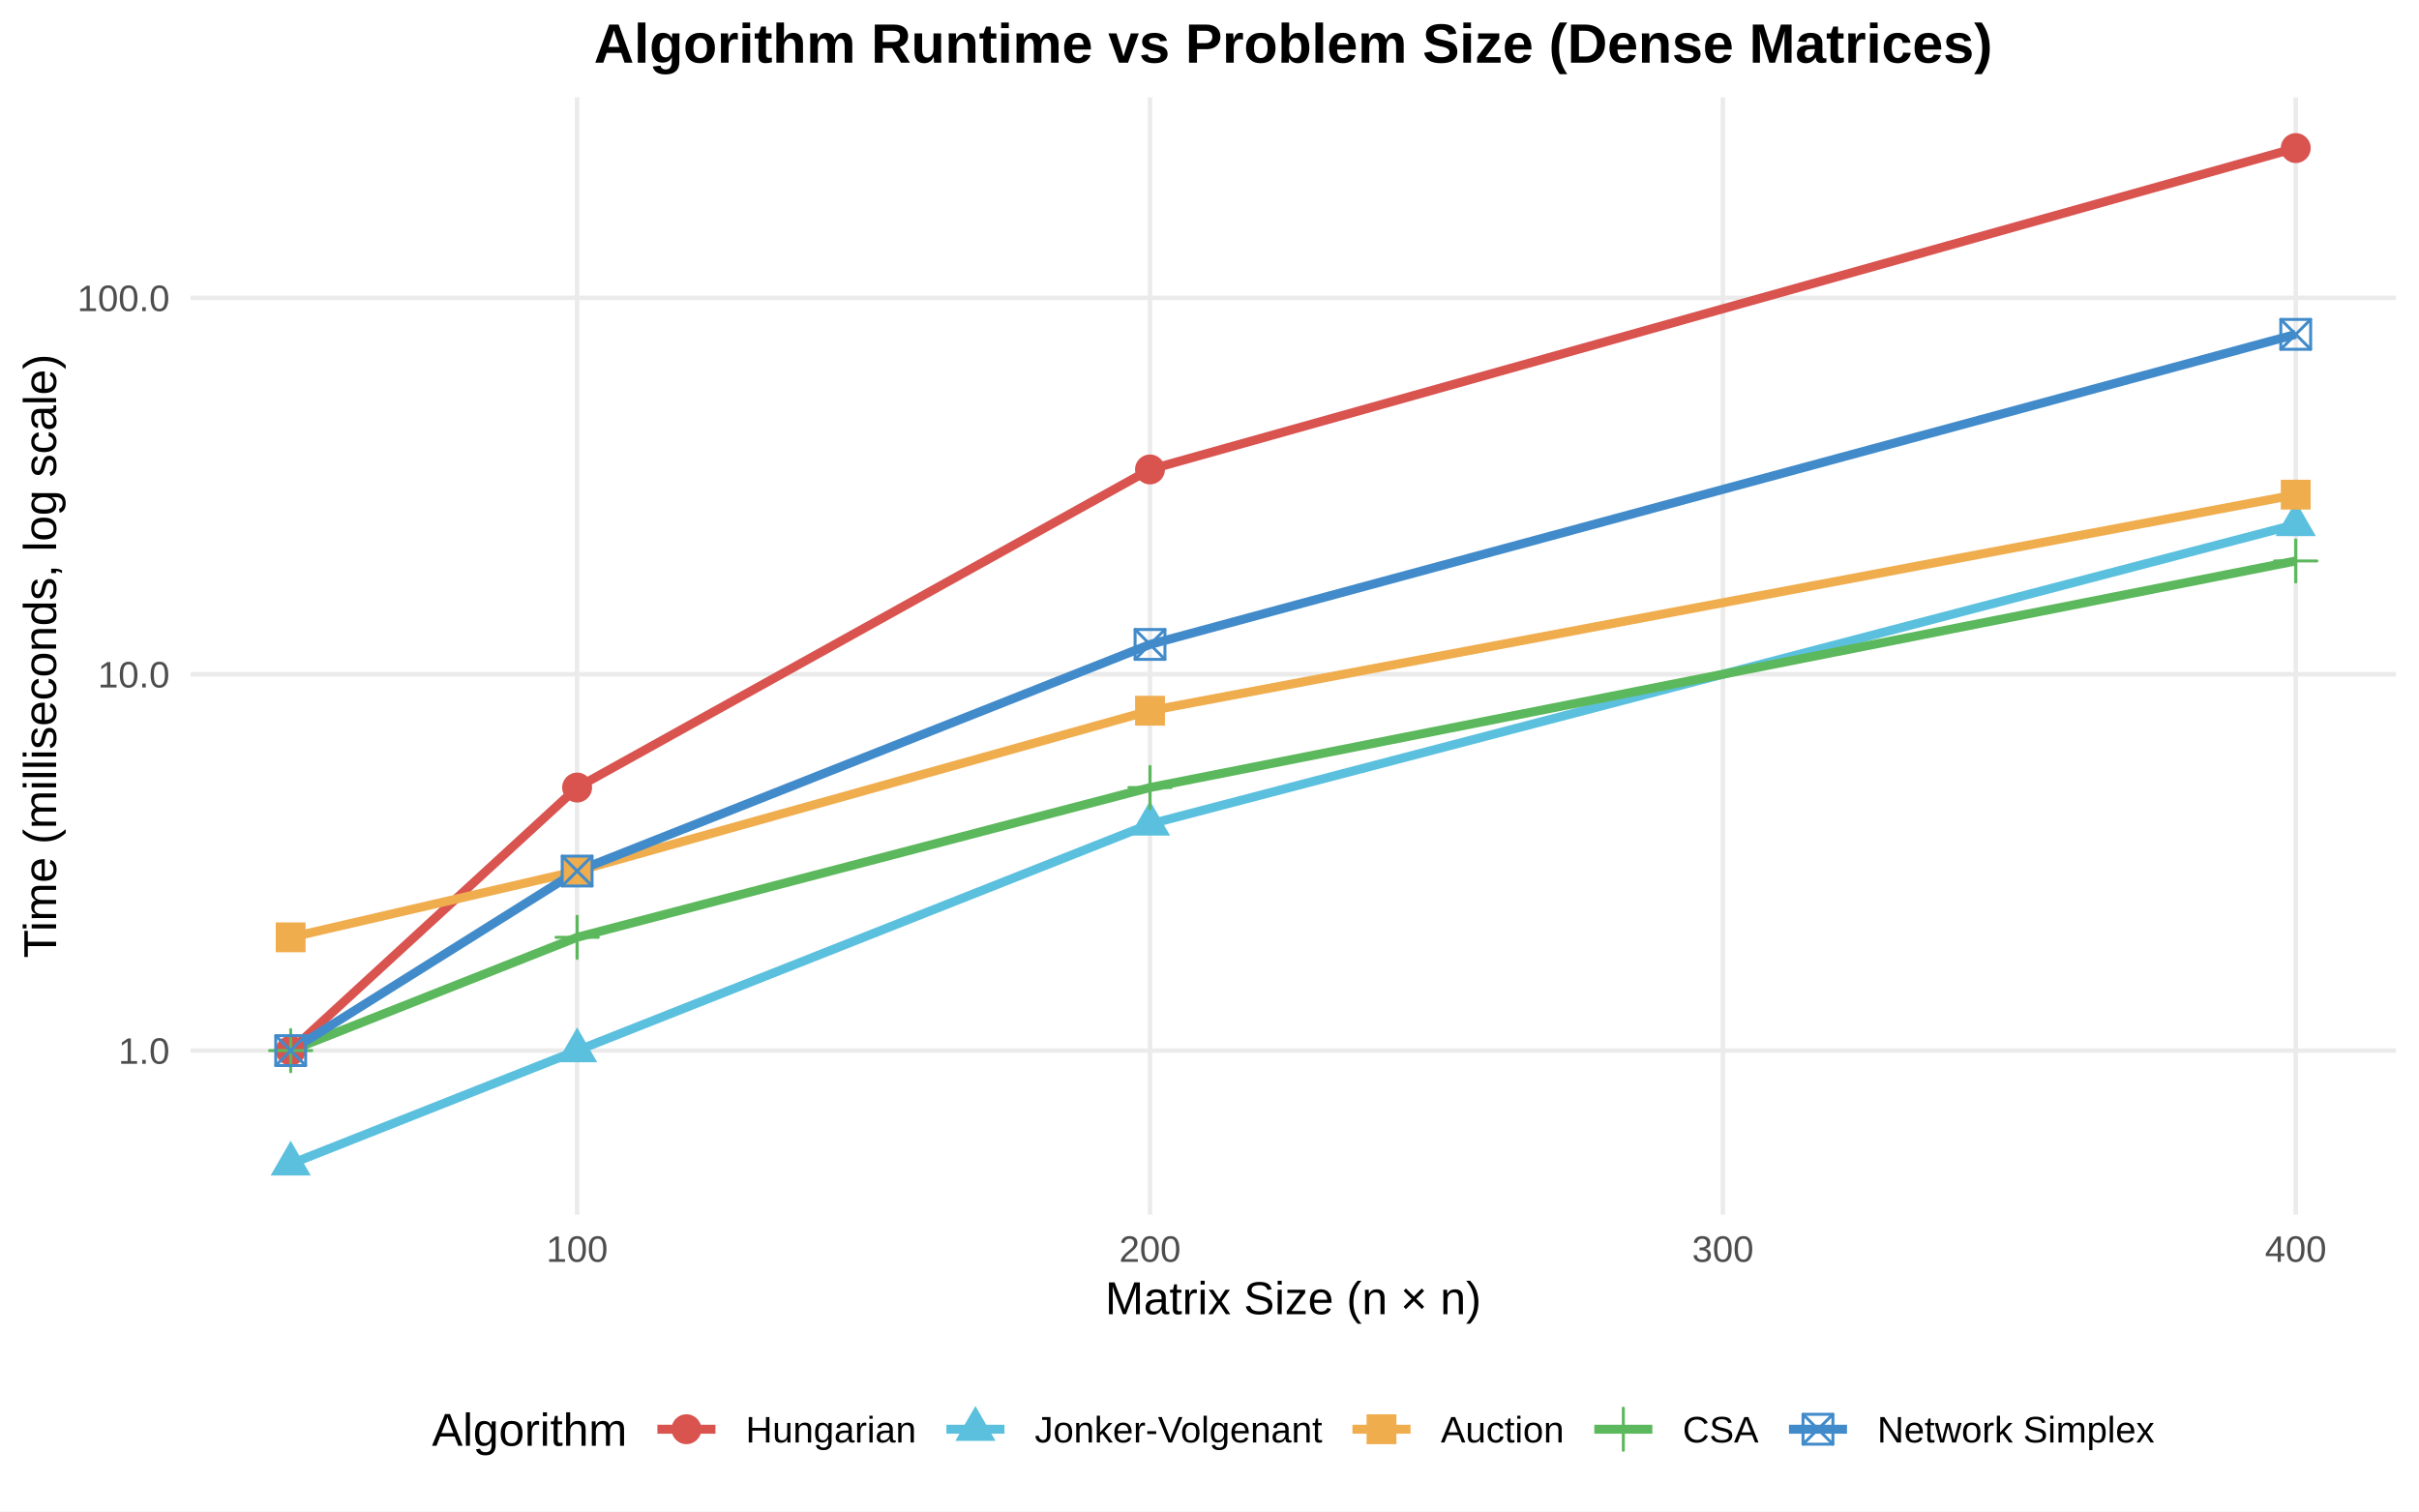
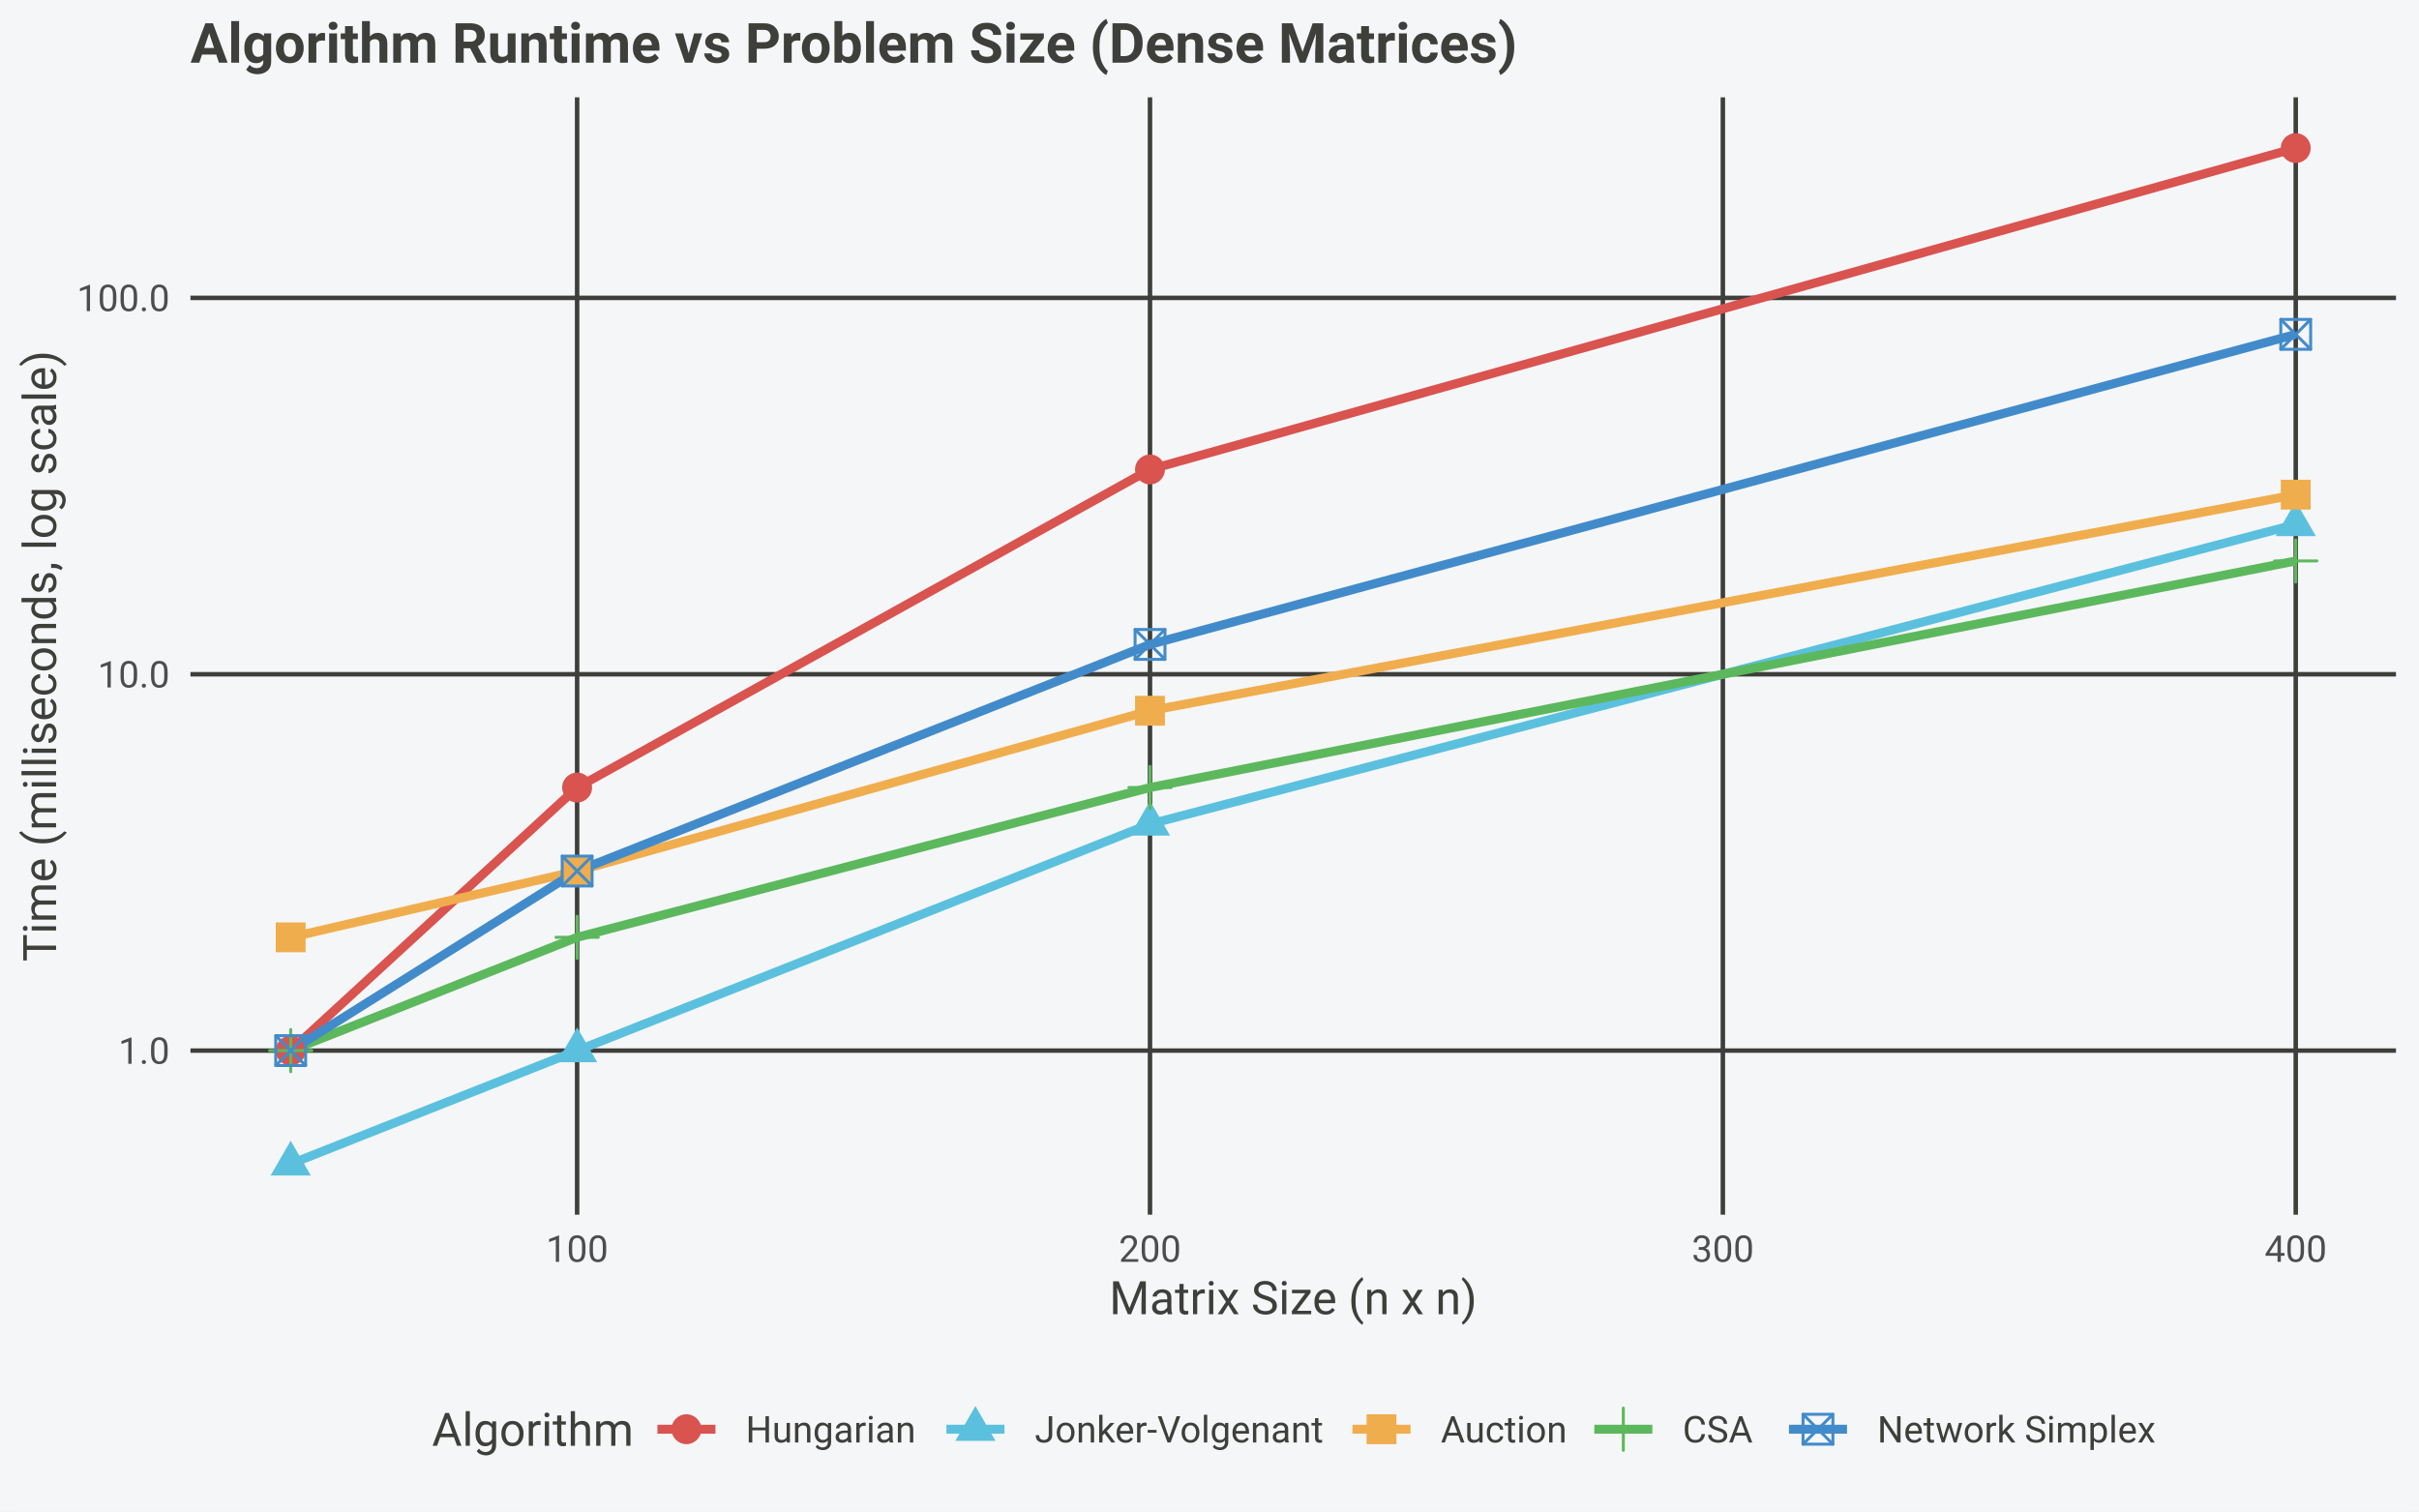
<svg xmlns="http://www.w3.org/2000/svg" width="576.00pt" height="360.00pt" viewBox="0 0 576.00 360.00">
  <g class="svglite">
    <defs>
      <style type="text/css">
-     .svglite line, .svglite polyline, .svglite polygon, .svglite path, .svglite rect, .svglite circle {
+     /* theme-aware-processed */
+     .svglite line, .svglite polyline, .svglite polygon, .svglite path, .svglite circle {
      fill: none;
-       stroke: #000000;
+       stroke: #3E3F3A;
+       stroke-linecap: round;
+       stroke-linejoin: round;
+       stroke-miterlimit: 10.00;
+     }
+     .svglite &gt; g &gt; rect {
+       fill: none;
+       stroke: #3E3F3A;
      stroke-linecap: round;
      stroke-linejoin: round;
      stroke-miterlimit: 10.00;
    }
    .svglite text {
      white-space: pre;
+       fill: #3E3F3A;
    }
    .svglite g.glyphgroup path {
      fill: inherit;
      stroke: none;
    }
  </style>
    </defs>
    <rect width="100%" height="100%" style="stroke: none; fill: #F5F6F8;" />
    <defs>
      <clipPath id="cpMC4wMHw1NzYuMDB8MC4wMHwzNjAuMDA=">
        <rect x="0.00" y="0.00" width="576.00" height="360.00" />
      </clipPath>
    </defs>
    <g clip-path="url(#cpMC4wMHw1NzYuMDB8MC4wMHwzNjAuMDA=)">
-       <rect x="0.00" y="0.00" width="576.00" height="360.00" style="stroke-width: 1.07; stroke: none; fill: #FFFFFF;" />
+       <rect rx="4" x="0.00" y="0.00" width="576.00" height="360.00" style="stroke-width: 1.07; stroke: none; fill: #F5F6F8;" />
    </g>
    <defs>
      <clipPath id="cpNDUuMzV8NTcwLjUyfDIzLjE4fDI4OS4zMQ==">
        <rect x="45.35" y="23.18" width="525.17" height="266.13" />
      </clipPath>
    </defs>
    <g clip-path="url(#cpNDUuMzV8NTcwLjUyfDIzLjE4fDI4OS4zMQ==)">
-       <polyline points="45.35,250.22 570.52,250.22 " style="stroke-width: 1.07; stroke: #EBEBEB; stroke-linecap: butt;" />
-       <polyline points="45.35,160.59 570.52,160.59 " style="stroke-width: 1.07; stroke: #EBEBEB; stroke-linecap: butt;" />
-       <polyline points="45.35,70.95 570.52,70.95 " style="stroke-width: 1.07; stroke: #EBEBEB; stroke-linecap: butt;" />
-       <polyline points="137.42,289.31 137.42,23.18 " style="stroke-width: 1.07; stroke: #EBEBEB; stroke-linecap: butt;" />
-       <polyline points="273.83,289.31 273.83,23.18 " style="stroke-width: 1.07; stroke: #EBEBEB; stroke-linecap: butt;" />
-       <polyline points="410.24,289.31 410.24,23.18 " style="stroke-width: 1.07; stroke: #EBEBEB; stroke-linecap: butt;" />
-       <polyline points="546.65,289.31 546.65,23.18 " style="stroke-width: 1.07; stroke: #EBEBEB; stroke-linecap: butt;" />
+       <polyline points="45.35,250.22 570.52,250.22 " style="stroke-width: 1.07; stroke: #3E3F3A; stroke-linecap: butt;" />
+       <polyline points="45.35,160.59 570.52,160.59 " style="stroke-width: 1.07; stroke: #3E3F3A; stroke-linecap: butt;" />
+       <polyline points="45.35,70.95 570.52,70.95 " style="stroke-width: 1.07; stroke: #3E3F3A; stroke-linecap: butt;" />
+       <polyline points="137.42,289.31 137.42,23.18 " style="stroke-width: 1.07; stroke: #3E3F3A; stroke-linecap: butt;" />
+       <polyline points="273.83,289.31 273.83,23.18 " style="stroke-width: 1.07; stroke: #3E3F3A; stroke-linecap: butt;" />
+       <polyline points="410.24,289.31 410.24,23.18 " style="stroke-width: 1.07; stroke: #3E3F3A; stroke-linecap: butt;" />
+       <polyline points="546.65,289.31 546.65,23.18 " style="stroke-width: 1.07; stroke: #3E3F3A; stroke-linecap: butt;" />
      <polyline points="69.22,250.22 137.42,187.57 273.83,111.81 546.65,35.27 " style="stroke-width: 2.13; stroke: #D9534F; stroke-linecap: butt;" />
      <polyline points="69.22,277.21 137.42,250.22 273.83,196.26 546.65,124.91 " style="stroke-width: 2.13; stroke: #5BC0DE; stroke-linecap: butt;" />
      <polyline points="69.22,223.24 137.42,207.46 273.83,169.27 546.65,117.82 " style="stroke-width: 2.13; stroke: #F0AD4E; stroke-linecap: butt;" />
      <polyline points="69.22,250.22 137.42,223.24 273.83,187.57 546.65,133.60 " style="stroke-width: 2.13; stroke: #5CB85C; stroke-linecap: butt;" />
      <polyline points="69.22,250.22 137.42,207.46 273.83,153.49 546.65,79.63 " style="stroke-width: 2.13; stroke: #428BCA; stroke-linecap: butt;" />
      <circle cx="69.22" cy="250.22" r="3.56" style="stroke-width: 0.71; stroke: none; fill: #D9534F;" />
      <polygon points="69.22,271.68 74.01,279.97 64.43,279.97 " style="stroke-width: 0.71; stroke: none; fill: #5BC0DE;" />
      <polygon points="65.66,226.80 72.77,226.80 72.77,219.69 65.66,219.69 " style="stroke-width: 0.71; stroke: none; fill: #F0AD4E;" />
      <line x1="64.19" y1="250.22" x2="74.25" y2="250.22" style="stroke-width: 0.71; stroke: #5CB85C;" />
      <line x1="69.22" y1="255.25" x2="69.22" y2="245.20" style="stroke-width: 0.71; stroke: #5CB85C;" />
      <rect x="65.66" y="246.67" width="7.11" height="7.11" style="stroke-width: 0.71; stroke: #428BCA;" />
      <line x1="65.66" y1="253.78" x2="72.77" y2="246.67" style="stroke-width: 0.71; stroke: #428BCA;" />
      <line x1="65.66" y1="246.67" x2="72.77" y2="253.78" style="stroke-width: 0.71; stroke: #428BCA;" />
      <circle cx="137.42" cy="187.57" r="3.56" style="stroke-width: 0.71; stroke: none; fill: #D9534F;" />
      <polygon points="137.42,244.70 142.21,252.99 132.63,252.99 " style="stroke-width: 0.71; stroke: none; fill: #5BC0DE;" />
      <polygon points="133.87,211.01 140.98,211.01 140.98,203.90 133.87,203.90 " style="stroke-width: 0.71; stroke: none; fill: #F0AD4E;" />
      <line x1="132.39" y1="223.24" x2="142.45" y2="223.24" style="stroke-width: 0.71; stroke: #5CB85C;" />
      <line x1="137.42" y1="228.27" x2="137.42" y2="218.21" style="stroke-width: 0.71; stroke: #5CB85C;" />
      <rect x="133.87" y="203.90" width="7.11" height="7.11" style="stroke-width: 0.71; stroke: #428BCA;" />
      <line x1="133.87" y1="211.01" x2="140.98" y2="203.90" style="stroke-width: 0.71; stroke: #428BCA;" />
      <line x1="133.87" y1="203.90" x2="140.98" y2="211.01" style="stroke-width: 0.71; stroke: #428BCA;" />
      <circle cx="273.83" cy="111.81" r="3.56" style="stroke-width: 0.71; stroke: none; fill: #D9534F;" />
      <polygon points="273.83,190.73 278.62,199.02 269.04,199.02 " style="stroke-width: 0.71; stroke: none; fill: #5BC0DE;" />
      <polygon points="270.28,172.83 277.39,172.83 277.39,165.72 270.28,165.72 " style="stroke-width: 0.71; stroke: none; fill: #F0AD4E;" />
      <line x1="268.80" y1="187.57" x2="278.86" y2="187.57" style="stroke-width: 0.71; stroke: #5CB85C;" />
      <line x1="273.83" y1="192.60" x2="273.83" y2="182.54" style="stroke-width: 0.71; stroke: #5CB85C;" />
      <rect x="270.28" y="149.93" width="7.11" height="7.11" style="stroke-width: 0.71; stroke: #428BCA;" />
      <line x1="270.28" y1="157.04" x2="277.39" y2="149.93" style="stroke-width: 0.71; stroke: #428BCA;" />
      <line x1="270.28" y1="149.93" x2="277.39" y2="157.04" style="stroke-width: 0.71; stroke: #428BCA;" />
      <circle cx="546.65" cy="35.27" r="3.56" style="stroke-width: 0.71; stroke: none; fill: #D9534F;" />
      <polygon points="546.65,119.38 551.44,127.68 541.86,127.68 " style="stroke-width: 0.71; stroke: none; fill: #5BC0DE;" />
      <polygon points="543.09,121.37 550.20,121.37 550.20,114.26 543.09,114.26 " style="stroke-width: 0.71; stroke: none; fill: #F0AD4E;" />
      <line x1="541.62" y1="133.60" x2="551.68" y2="133.60" style="stroke-width: 0.71; stroke: #5CB85C;" />
      <line x1="546.65" y1="138.63" x2="546.65" y2="128.57" style="stroke-width: 0.71; stroke: #5CB85C;" />
      <rect x="543.09" y="76.08" width="7.11" height="7.11" style="stroke-width: 0.71; stroke: #428BCA;" />
      <line x1="543.09" y1="83.19" x2="550.20" y2="76.08" style="stroke-width: 0.71; stroke: #428BCA;" />
      <line x1="543.09" y1="76.08" x2="550.20" y2="83.19" style="stroke-width: 0.71; stroke: #428BCA;" />
    </g>
    <g clip-path="url(#cpMC4wMHw1NzYuMDB8MC4wMHwzNjAuMDA=)">
-       <text x="40.41" y="253.37" text-anchor="end" style="font-size: 8.80px;fill: #4D4D4D; font-family: &quot;Arial&quot;;" textLength="12.22px" lengthAdjust="spacingAndGlyphs">1.0</text>
-       <text x="40.41" y="163.74" text-anchor="end" style="font-size: 8.80px;fill: #4D4D4D; font-family: &quot;Arial&quot;;" textLength="17.11px" lengthAdjust="spacingAndGlyphs">10.0</text>
-       <text x="40.41" y="74.10" text-anchor="end" style="font-size: 8.80px;fill: #4D4D4D; font-family: &quot;Arial&quot;;" textLength="22.00px" lengthAdjust="spacingAndGlyphs">100.0</text>
-       <text x="137.42" y="300.54" text-anchor="middle" style="font-size: 8.80px;fill: #4D4D4D; font-family: &quot;Arial&quot;;" textLength="14.67px" lengthAdjust="spacingAndGlyphs">100</text>
-       <text x="273.83" y="300.54" text-anchor="middle" style="font-size: 8.80px;fill: #4D4D4D; font-family: &quot;Arial&quot;;" textLength="14.67px" lengthAdjust="spacingAndGlyphs">200</text>
-       <text x="410.24" y="300.54" text-anchor="middle" style="font-size: 8.80px;fill: #4D4D4D; font-family: &quot;Arial&quot;;" textLength="14.67px" lengthAdjust="spacingAndGlyphs">300</text>
-       <text x="546.65" y="300.54" text-anchor="middle" style="font-size: 8.80px;fill: #4D4D4D; font-family: &quot;Arial&quot;;" textLength="14.67px" lengthAdjust="spacingAndGlyphs">400</text>
-       <text x="307.93" y="313.00" text-anchor="middle" style="font-size: 11.00px; font-family: &quot;Arial&quot;;" textLength="89.58px" lengthAdjust="spacingAndGlyphs">Matrix Size (n × n)</text>
-       <text transform="translate(13.36,156.24) rotate(-90)" text-anchor="middle" style="font-size: 11.00px; font-family: &quot;Arial&quot;;" textLength="143.88px" lengthAdjust="spacingAndGlyphs">Time (milliseconds, log scale)</text>
-       <text x="102.86" y="344.34" style="font-size: 11.00px; font-family: &quot;Arial&quot;;" textLength="46.47px" lengthAdjust="spacingAndGlyphs">Algorithm</text>
+       <text x="40.41" y="253.37" text-anchor="end" style="font-size: 8.80px;fill: #4D4D4D; font-family: &quot;Roboto&quot;, -apple-system, BlinkMacSystemFont, &quot;Segoe UI&quot;, system-ui, sans-serif;" textLength="12.22px" lengthAdjust="spacingAndGlyphs">1.0</text>
+       <text x="40.41" y="163.74" text-anchor="end" style="font-size: 8.80px;fill: #4D4D4D; font-family: &quot;Roboto&quot;, -apple-system, BlinkMacSystemFont, &quot;Segoe UI&quot;, system-ui, sans-serif;" textLength="17.11px" lengthAdjust="spacingAndGlyphs">10.0</text>
+       <text x="40.41" y="74.10" text-anchor="end" style="font-size: 8.80px;fill: #4D4D4D; font-family: &quot;Roboto&quot;, -apple-system, BlinkMacSystemFont, &quot;Segoe UI&quot;, system-ui, sans-serif;" textLength="22.00px" lengthAdjust="spacingAndGlyphs">100.0</text>
+       <text x="137.42" y="300.54" text-anchor="middle" style="font-size: 8.80px;fill: #4D4D4D; font-family: &quot;Roboto&quot;, -apple-system, BlinkMacSystemFont, &quot;Segoe UI&quot;, system-ui, sans-serif;" textLength="14.67px" lengthAdjust="spacingAndGlyphs">100</text>
+       <text x="273.83" y="300.54" text-anchor="middle" style="font-size: 8.80px;fill: #4D4D4D; font-family: &quot;Roboto&quot;, -apple-system, BlinkMacSystemFont, &quot;Segoe UI&quot;, system-ui, sans-serif;" textLength="14.67px" lengthAdjust="spacingAndGlyphs">200</text>
+       <text x="410.24" y="300.54" text-anchor="middle" style="font-size: 8.80px;fill: #4D4D4D; font-family: &quot;Roboto&quot;, -apple-system, BlinkMacSystemFont, &quot;Segoe UI&quot;, system-ui, sans-serif;" textLength="14.67px" lengthAdjust="spacingAndGlyphs">300</text>
+       <text x="546.65" y="300.54" text-anchor="middle" style="font-size: 8.80px;fill: #4D4D4D; font-family: &quot;Roboto&quot;, -apple-system, BlinkMacSystemFont, &quot;Segoe UI&quot;, system-ui, sans-serif;" textLength="14.67px" lengthAdjust="spacingAndGlyphs">400</text>
+       <text x="307.93" y="313.00" text-anchor="middle" style="font-size: 11.00px; font-family: &quot;Roboto&quot;, -apple-system, BlinkMacSystemFont, &quot;Segoe UI&quot;, system-ui, sans-serif;" textLength="88.66px" lengthAdjust="spacingAndGlyphs">Matrix Size (n x n)</text>
+       <text transform="translate(13.36,156.24) rotate(-90)" text-anchor="middle" style="font-size: 11.00px; font-family: &quot;Roboto&quot;, -apple-system, BlinkMacSystemFont, &quot;Segoe UI&quot;, system-ui, sans-serif;" textLength="143.88px" lengthAdjust="spacingAndGlyphs">Time (milliseconds, log scale)</text>
+       <text x="102.86" y="344.34" style="font-size: 11.00px; font-family: &quot;Roboto&quot;, -apple-system, BlinkMacSystemFont, &quot;Segoe UI&quot;, system-ui, sans-serif;" textLength="46.47px" lengthAdjust="spacingAndGlyphs">Algorithm</text>
      <line x1="156.54" y1="340.40" x2="170.36" y2="340.40" style="stroke-width: 2.13; stroke: #D9534F; stroke-linecap: butt;" />
      <circle cx="163.45" cy="340.40" r="3.56" style="stroke-width: 0.71; stroke: none; fill: #D9534F;" />
      <line x1="225.35" y1="340.40" x2="239.18" y2="340.40" style="stroke-width: 2.13; stroke: #5BC0DE; stroke-linecap: butt;" />
      <polygon points="232.26,334.87 237.05,343.17 227.48,343.17 " style="stroke-width: 0.71; stroke: none; fill: #5BC0DE;" />
      <line x1="322.04" y1="340.40" x2="335.87" y2="340.40" style="stroke-width: 2.13; stroke: #F0AD4E; stroke-linecap: butt;" />
      <polygon points="325.40,343.96 332.51,343.96 332.51,336.85 325.40,336.85 " style="stroke-width: 0.71; stroke: none; fill: #F0AD4E;" />
      <line x1="379.63" y1="340.40" x2="393.45" y2="340.40" style="stroke-width: 2.13; stroke: #5CB85C; stroke-linecap: butt;" />
      <line x1="381.51" y1="340.40" x2="391.57" y2="340.40" style="stroke-width: 0.71; stroke: #5CB85C;" />
      <line x1="386.54" y1="345.43" x2="386.54" y2="335.37" style="stroke-width: 0.71; stroke: #5CB85C;" />
      <line x1="425.98" y1="340.40" x2="439.80" y2="340.40" style="stroke-width: 2.13; stroke: #428BCA; stroke-linecap: butt;" />
      <rect x="429.33" y="336.85" width="7.11" height="7.11" style="stroke-width: 0.71; stroke: #428BCA;" />
      <line x1="429.33" y1="343.96" x2="436.44" y2="336.85" style="stroke-width: 0.71; stroke: #428BCA;" />
      <line x1="429.33" y1="336.85" x2="436.44" y2="343.96" style="stroke-width: 0.71; stroke: #428BCA;" />
-       <text x="177.57" y="343.55" style="font-size: 8.80px; font-family: &quot;Arial&quot;;" textLength="40.58px" lengthAdjust="spacingAndGlyphs">Hungarian</text>
-       <text x="246.38" y="343.55" style="font-size: 8.80px; font-family: &quot;Arial&quot;;" textLength="68.45px" lengthAdjust="spacingAndGlyphs">Jonker-Volgenant</text>
-       <text x="343.08" y="343.55" style="font-size: 8.80px; font-family: &quot;Arial&quot;;" textLength="29.34px" lengthAdjust="spacingAndGlyphs">Auction</text>
-       <text x="400.66" y="343.55" style="font-size: 8.80px; font-family: &quot;Arial&quot;;" textLength="18.11px" lengthAdjust="spacingAndGlyphs">CSA</text>
-       <text x="447.01" y="343.55" style="font-size: 8.80px; font-family: &quot;Arial&quot;;" textLength="66.00px" lengthAdjust="spacingAndGlyphs">Network Simplex</text>
-       <text x="307.93" y="14.93" text-anchor="middle" style="font-size: 13.20px; font-weight: bold; font-family: &quot;Arial&quot;;" textLength="332.56px" lengthAdjust="spacingAndGlyphs">Algorithm Runtime vs Problem Size (Dense Matrices)</text>
+       <text x="177.57" y="343.55" style="font-size: 8.80px; font-family: &quot;Roboto&quot;, -apple-system, BlinkMacSystemFont, &quot;Segoe UI&quot;, system-ui, sans-serif;" textLength="40.58px" lengthAdjust="spacingAndGlyphs">Hungarian</text>
+       <text x="246.38" y="343.55" style="font-size: 8.80px; font-family: &quot;Roboto&quot;, -apple-system, BlinkMacSystemFont, &quot;Segoe UI&quot;, system-ui, sans-serif;" textLength="68.45px" lengthAdjust="spacingAndGlyphs">Jonker-Volgenant</text>
+       <text x="343.08" y="343.55" style="font-size: 8.80px; font-family: &quot;Roboto&quot;, -apple-system, BlinkMacSystemFont, &quot;Segoe UI&quot;, system-ui, sans-serif;" textLength="29.34px" lengthAdjust="spacingAndGlyphs">Auction</text>
+       <text x="400.66" y="343.55" style="font-size: 8.80px; font-family: &quot;Roboto&quot;, -apple-system, BlinkMacSystemFont, &quot;Segoe UI&quot;, system-ui, sans-serif;" textLength="18.11px" lengthAdjust="spacingAndGlyphs">CSA</text>
+       <text x="447.01" y="343.55" style="font-size: 8.80px; font-family: &quot;Roboto&quot;, -apple-system, BlinkMacSystemFont, &quot;Segoe UI&quot;, system-ui, sans-serif;" textLength="66.00px" lengthAdjust="spacingAndGlyphs">Network Simplex</text>
+       <text x="45.35" y="14.93" style="font-size: 13.20px; font-weight: bold; font-family: &quot;Roboto&quot;, -apple-system, BlinkMacSystemFont, &quot;Segoe UI&quot;, system-ui, sans-serif;" textLength="332.56px" lengthAdjust="spacingAndGlyphs">Algorithm Runtime vs Problem Size (Dense Matrices)</text>
    </g>
  </g>
</svg>
